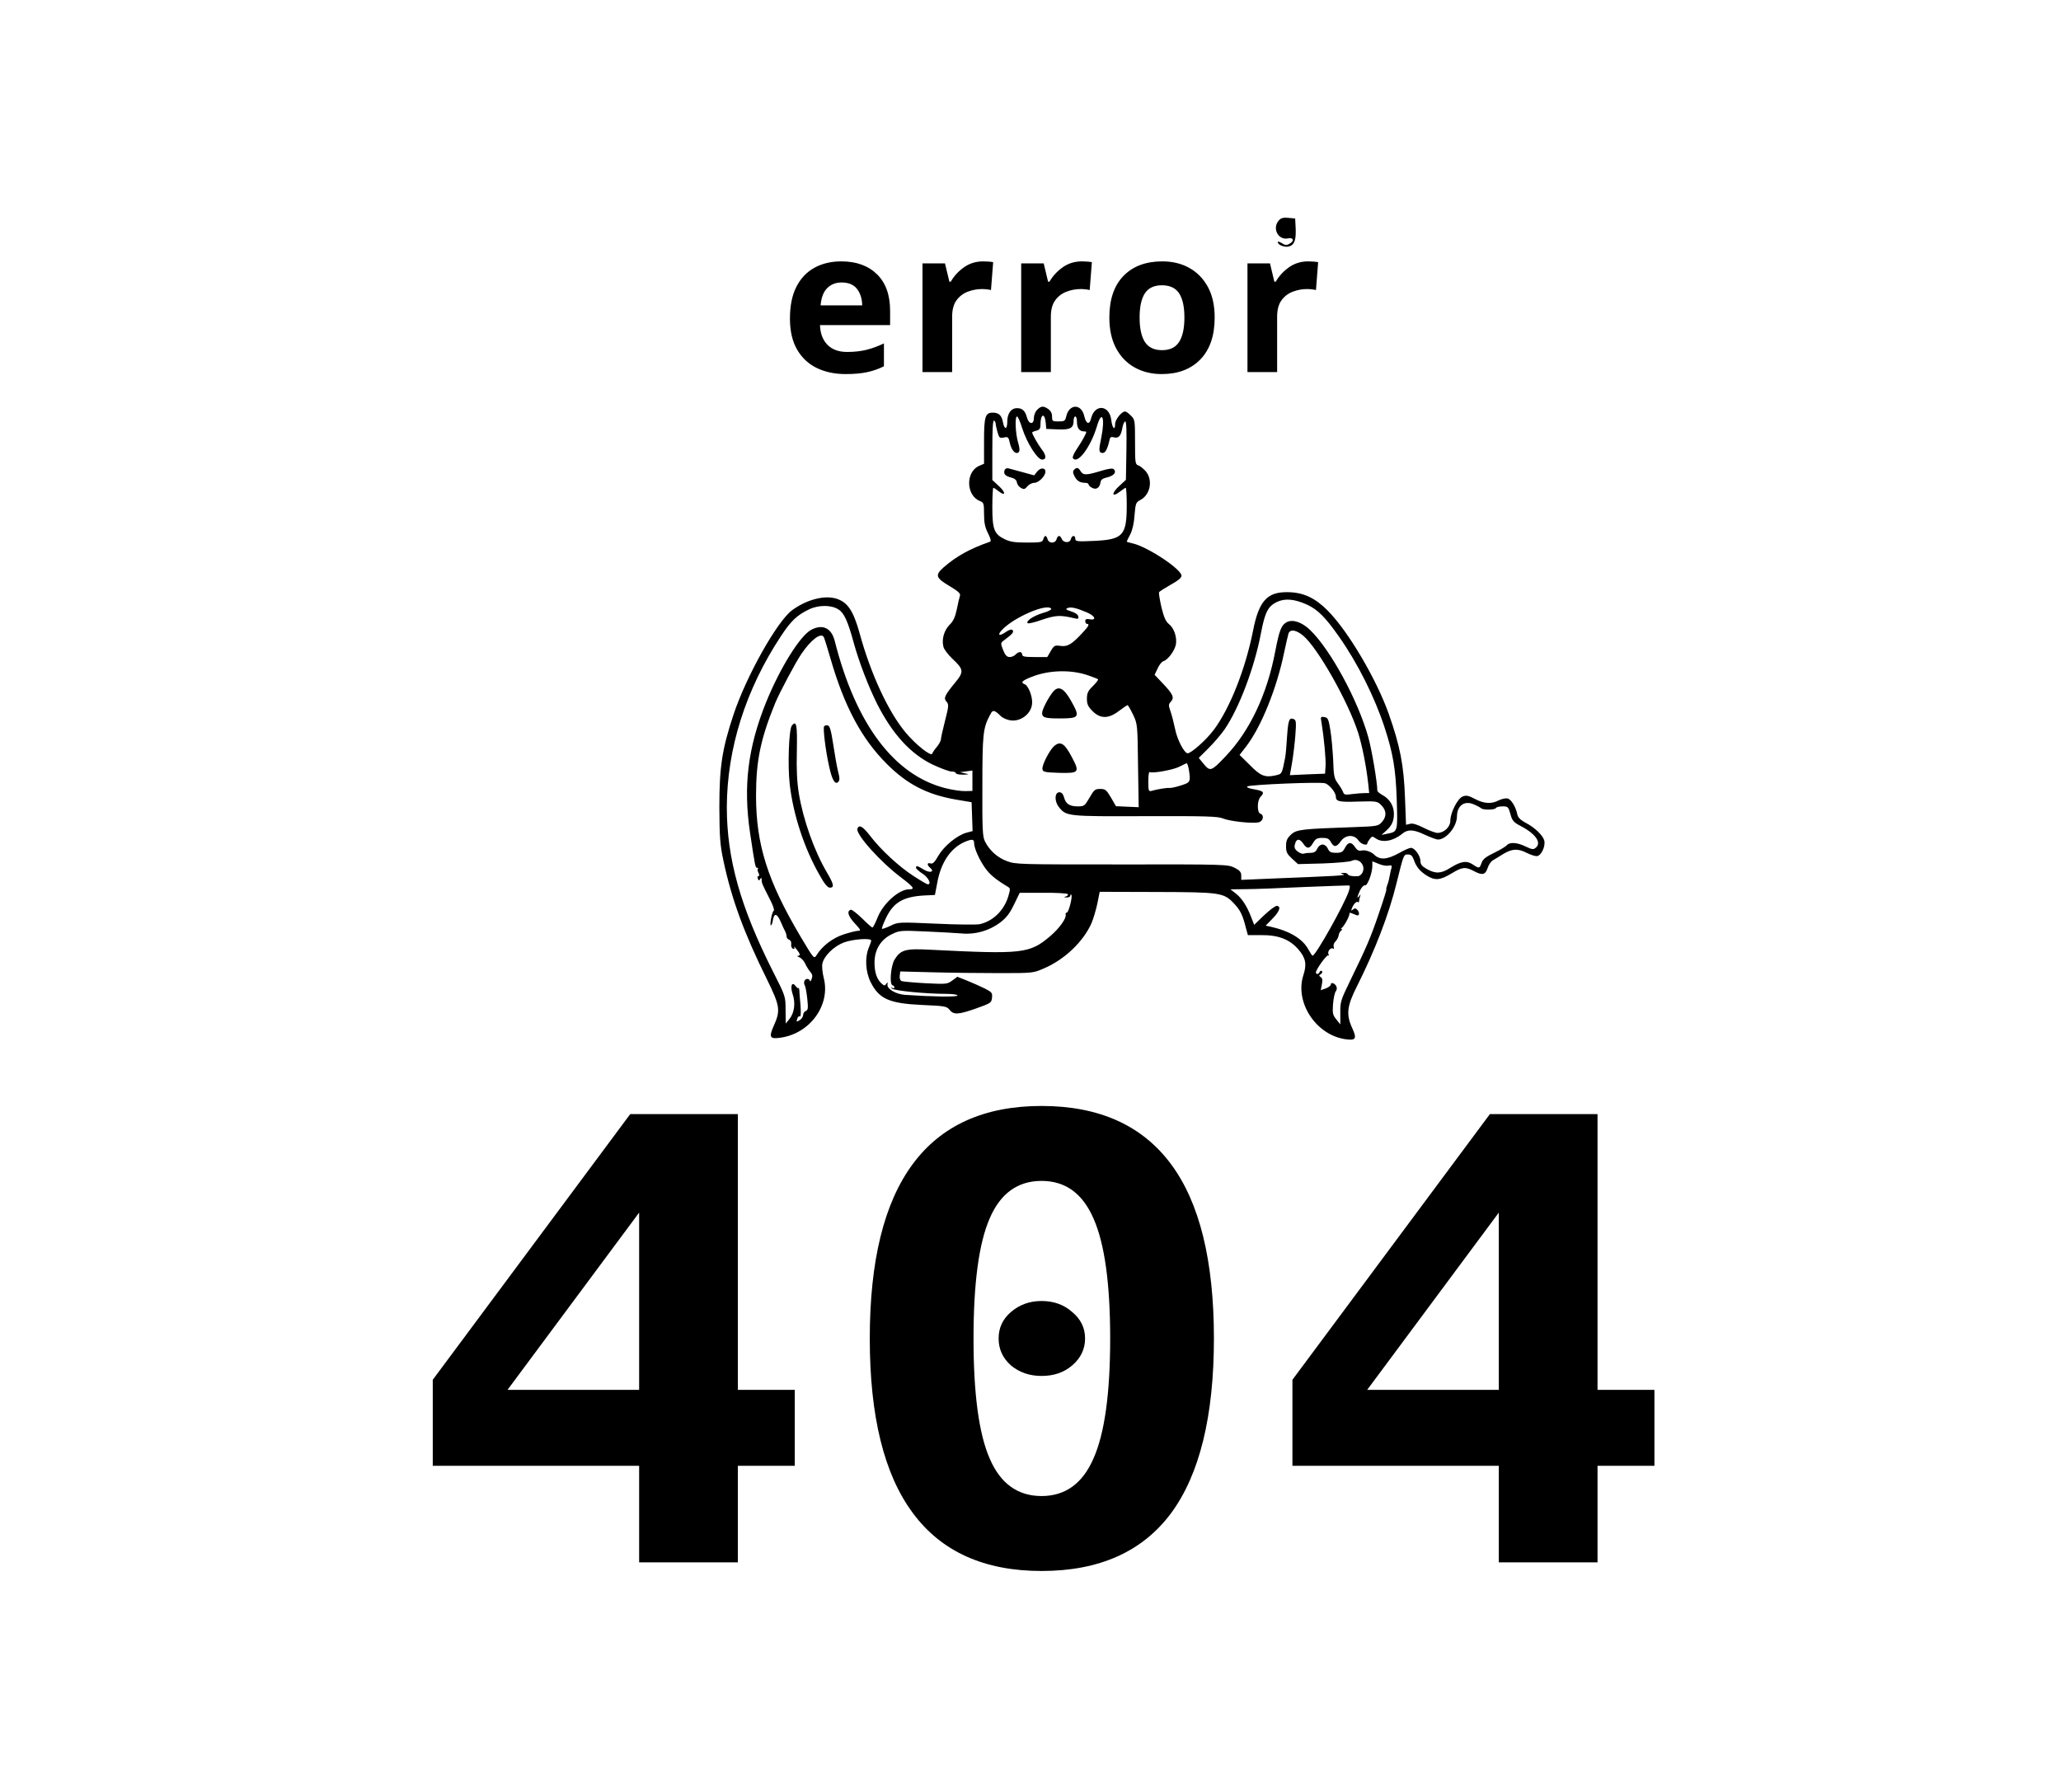
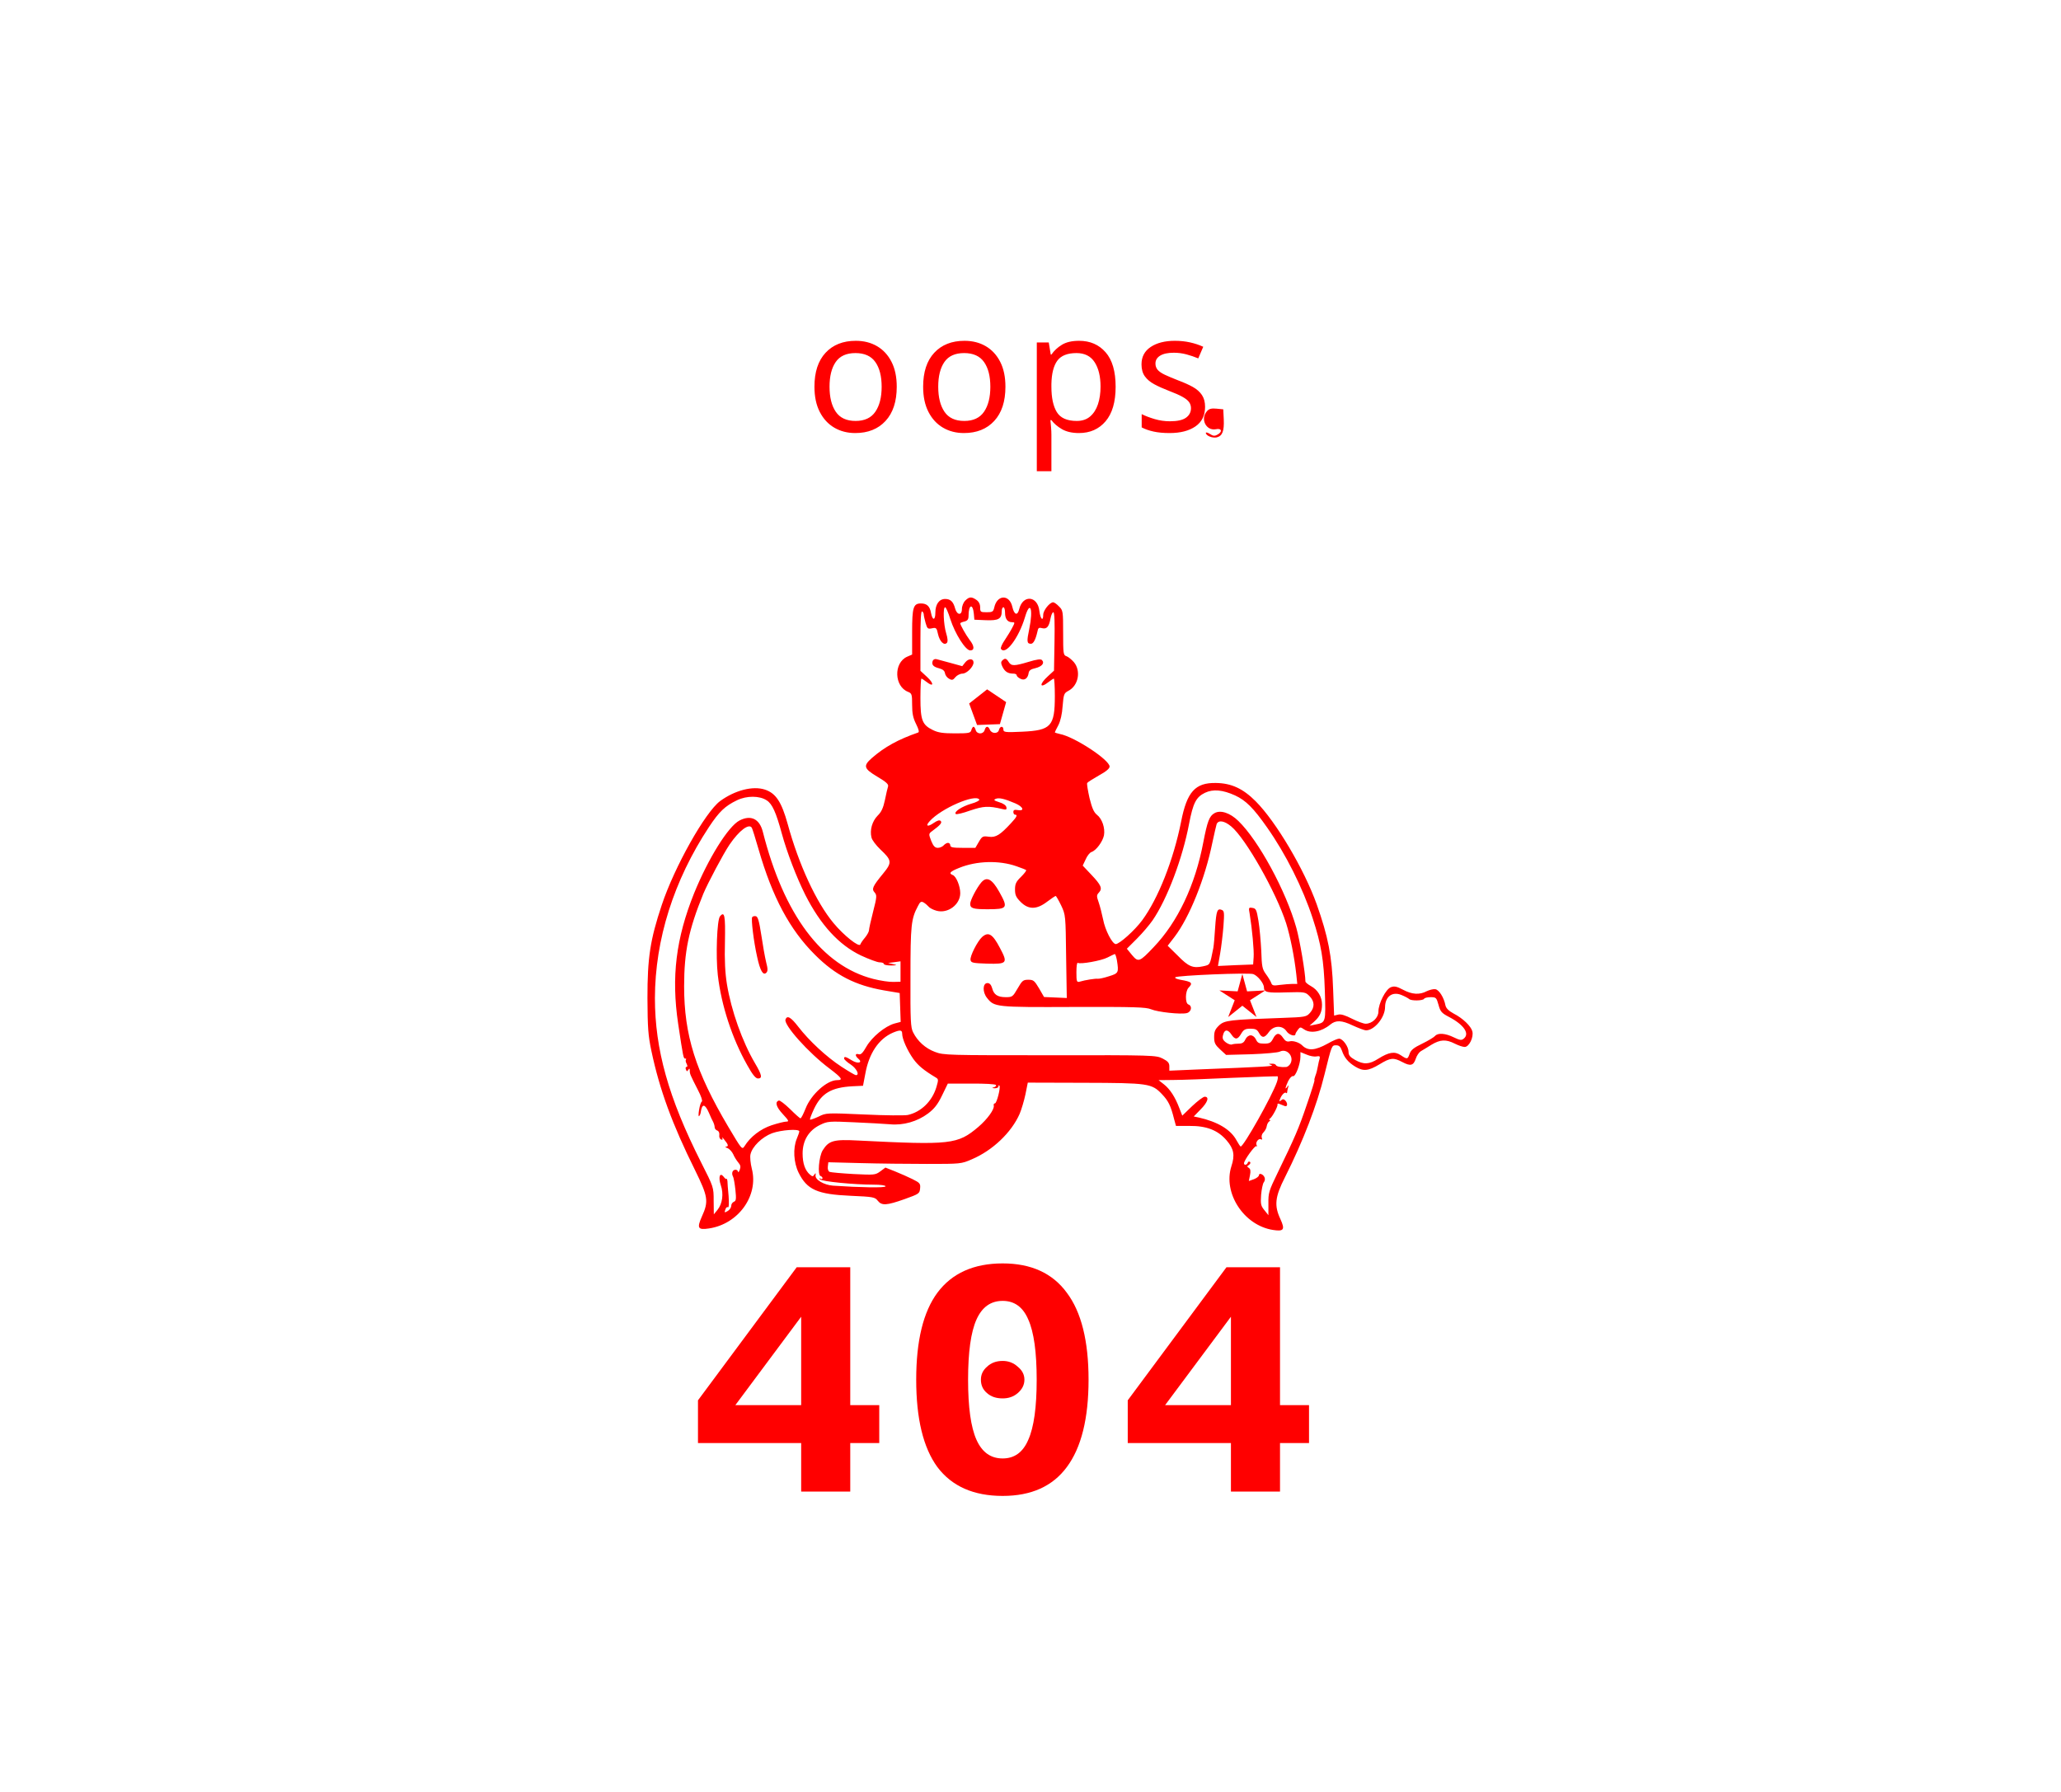
<svg xmlns="http://www.w3.org/2000/svg" width="1242" height="1080" preserveAspectRatio="xMidYMid meet" version="1.0">
  <g class="layer">
-     <g fill="#000000" id="svg_1" transform="translate(0,1080) scale(0.1,-0.1)">
-       <path d="m7707,9472c-42,-46 -6,-120 53,-109c36,8 42,-16 9,-33c-16,-9 -26,-8 -45,5c-13,8 -24,11 -24,6c0,-17 40,-33 66,-27c34,9 45,38 42,108l-3,61l-41,4c-30,3 -45,-1 -57,-15z" id="svg_2" />
-       <path d="m6250,8330c-11,-11 -20,-33 -20,-51c0,-40 -30,-37 -41,4c-11,41 -28,57 -60,57c-36,0 -59,-32 -59,-82c0,-48 -17,-50 -26,-3c-7,41 -25,58 -61,58c-46,0 -53,-24 -53,-172l0,-136l-30,-13c-83,-37 -78,-180 6,-212c22,-9 24,-15 24,-78c0,-53 6,-80 24,-116c16,-32 20,-49 12,-51c-121,-42 -202,-87 -279,-154c-53,-47 -49,-63 33,-112c54,-32 69,-46 65,-59c-3,-9 -12,-46 -19,-82c-10,-47 -21,-72 -44,-94c-33,-34 -48,-87 -37,-131c3,-16 28,-48 54,-73c69,-65 71,-78 17,-144c-65,-79 -71,-94 -52,-115c14,-16 14,-26 -9,-115c-14,-54 -25,-105 -25,-113c0,-8 -11,-28 -24,-44c-13,-15 -26,-34 -28,-41c-7,-20 -101,55 -162,129c-104,125 -209,352 -276,597c-37,133 -71,185 -137,207c-73,24 -181,-4 -270,-69c-90,-67 -275,-396 -352,-627c-70,-210 -86,-318 -86,-560c1,-181 4,-225 24,-320c49,-232 125,-440 263,-718c78,-159 83,-187 41,-279c-31,-70 -24,-82 42,-72c178,26 301,198 259,360c-8,32 -12,71 -8,87c10,46 69,104 130,127c55,20 164,28 164,11c0,-5 -7,-25 -15,-44c-24,-58 -19,-144 11,-205c51,-103 113,-130 312,-139c138,-6 148,-8 165,-30c24,-30 52,-29 162,10c86,31 90,33 93,64c3,29 -1,34 -45,56c-26,13 -74,34 -106,47l-58,23l-31,-23c-30,-22 -36,-22 -160,-16c-72,4 -137,10 -145,13c-8,3 -13,16 -11,32l3,26l195,-5c107,-3 287,-5 400,-5c202,0 206,0 270,28c125,53 239,162 288,274c11,26 27,80 35,118l14,70l339,-1c388,-1 408,-4 469,-68c39,-41 53,-68 74,-152l11,-40l82,0c102,1 171,-26 223,-87c44,-51 51,-89 29,-156c-52,-161 75,-357 251,-384c65,-10 73,2 45,64c-39,83 -34,134 27,254c109,217 193,435 238,619c44,177 43,176 70,176c18,0 26,-8 35,-32c14,-42 38,-71 81,-97c48,-29 78,-26 145,14c67,41 85,42 138,14c49,-26 67,-22 81,20c6,19 20,39 30,45c10,6 39,23 64,39c53,32 88,34 141,7c22,-11 48,-20 60,-20c26,0 55,58 46,94c-8,31 -57,79 -114,108c-29,16 -44,31 -48,48c-9,48 -39,95 -61,98c-12,2 -35,-4 -52,-12c-43,-23 -89,-20 -143,9c-38,20 -52,23 -73,15c-31,-12 -75,-98 -75,-147c0,-37 -38,-73 -77,-73c-13,0 -50,14 -82,30c-41,21 -67,29 -83,25l-25,-6l-6,158c-7,202 -30,318 -99,513c-75,210 -245,498 -368,621c-76,76 -146,109 -240,110c-124,2 -174,-53 -209,-233c-46,-230 -138,-464 -235,-595c-45,-61 -137,-143 -159,-143c-21,1 -64,84 -76,148c-7,34 -19,81 -27,104c-13,37 -13,43 2,59c22,24 13,45 -47,108l-51,54l18,38c9,21 25,41 35,44c28,9 67,62 75,100c8,44 -11,100 -42,124c-19,15 -30,41 -45,101c-10,45 -17,86 -14,91c3,5 35,25 70,45c44,24 65,42 65,54c0,40 -211,179 -299,196c-17,4 -31,8 -31,10c0,2 9,21 21,43c13,25 23,68 26,116c6,71 8,77 34,91c61,31 78,120 34,173c-14,16 -35,33 -45,36c-19,6 -20,16 -20,141c0,130 -1,136 -25,159c-13,14 -29,25 -35,25c-21,0 -60,-49 -60,-75c0,-43 -17,-27 -23,22c-10,93 -100,101 -122,11c-10,-41 -30,-34 -41,14c-17,77 -92,75 -109,-3c-6,-26 -11,-29 -46,-29c-37,0 -39,2 -39,29c0,20 -8,35 -22,45c-30,21 -44,20 -68,-4zm52,-80l3,-35l70,-3c76,-3 95,8 95,55c0,13 5,23 10,23c6,0 10,-15 10,-33c0,-37 15,-57 42,-57c18,0 18,-2 2,-32c-9,-18 -30,-52 -46,-76c-16,-23 -26,-47 -23,-52c26,-43 107,63 145,190c31,105 51,52 26,-70c-16,-76 -15,-90 10,-90c15,0 28,25 39,73c4,23 9,26 28,21c29,-7 42,9 51,59c4,20 11,37 17,37c7,0 9,-61 7,-176l-3,-176l-37,-34c-54,-49 -50,-77 5,-34c14,11 28,20 31,20c3,0 6,-47 6,-105c0,-183 -23,-207 -197,-215c-103,-5 -113,-3 -113,13c0,23 -21,22 -27,-3c-6,-24 -45,-23 -55,3c-10,23 -24,22 -31,-3c-3,-12 -14,-20 -27,-20c-13,0 -24,8 -27,20c-3,11 -9,20 -13,20c-4,0 -10,-9 -13,-20c-5,-18 -14,-20 -98,-20c-72,0 -102,4 -134,20c-64,31 -75,59 -75,194c0,64 3,116 6,116c3,0 17,-9 31,-20c43,-34 46,-10 4,29l-41,38l0,182c0,119 3,180 10,176c6,-3 10,-12 10,-18c0,-7 5,-29 11,-51c10,-35 13,-38 38,-33c26,6 29,3 37,-35c10,-44 36,-70 53,-53c7,7 6,27 -4,59c-16,54 -20,156 -6,156c5,0 19,-32 31,-71c29,-90 92,-189 120,-189c27,0 26,26 -4,64c-22,29 -56,90 -56,99c0,3 11,8 25,11c19,5 25,13 25,35c0,68 26,76 32,11zm1574,-1094c65,-30 111,-76 193,-193c112,-159 215,-364 275,-548c51,-156 67,-251 73,-435c6,-194 7,-192 -57,-205l-35,-7l27,24c35,31 48,59 48,103c0,47 -25,89 -67,112c-18,10 -33,22 -33,28c0,49 -34,251 -55,324c-62,221 -227,525 -349,643c-50,49 -108,68 -144,47c-31,-17 -43,-50 -67,-174c-49,-260 -154,-481 -299,-633c-86,-91 -93,-93 -131,-48l-31,38l61,61c34,34 76,84 94,110c88,128 181,375 220,582c24,125 42,161 96,187c49,23 106,18 181,-16zm-2822,-30c33,-21 56,-72 91,-201c31,-113 88,-262 141,-368c92,-181 202,-302 336,-366c48,-22 98,-41 112,-41c14,0 26,-4 26,-10c0,-5 19,-9 43,-9c38,1 40,2 12,8l-30,7l38,5l37,5l0,-61l0,-62l-43,-1c-24,-1 -78,7 -121,18c-309,79 -539,386 -666,888c-20,77 -72,102 -140,67c-68,-35 -189,-230 -274,-439c-109,-272 -138,-503 -96,-786c31,-207 32,-210 43,-210c6,0 7,-3 4,-6c-3,-4 -2,-15 4,-25c6,-13 6,-19 0,-19c-6,0 -8,-7 -4,-16c5,-13 7,-13 14,-2c7,10 9,9 9,-5c0,-19 2,-24 49,-116c19,-36 29,-66 24,-70c-6,-3 -13,-26 -17,-51c-4,-24 -4,-41 0,-37c5,4 9,15 10,23c8,54 25,53 50,-4c8,-20 20,-45 25,-54c5,-10 9,-24 9,-32c0,-8 7,-17 16,-20c9,-3 14,-15 12,-28c-2,-11 3,-23 11,-26c9,-3 11,0 7,9c-4,8 2,3 13,-11c24,-29 26,-40 9,-41c-7,0 -3,-4 10,-9c12,-5 27,-22 34,-37c6,-15 20,-37 30,-49c14,-16 16,-26 9,-45c-5,-13 -10,-18 -10,-11c-1,6 -7,12 -15,12c-18,0 -26,-20 -16,-40c5,-8 11,-45 15,-81c6,-56 4,-67 -9,-72c-9,-4 -16,-14 -16,-24c0,-10 -9,-24 -20,-31c-22,-13 -23,-12 -14,12c3,9 10,13 15,10c5,-3 6,27 3,68c-4,40 -7,81 -7,90c-1,9 -3,15 -6,13c-2,-3 -10,3 -17,13c-23,29 -33,-3 -17,-51c18,-52 10,-112 -20,-149l-22,-27l-1,82c0,82 0,82 -76,232c-196,388 -278,680 -278,990c1,352 113,708 326,1031c61,92 96,126 169,161c58,28 136,28 179,-1zm1281,5c3,-5 -19,-17 -49,-25c-57,-17 -106,-49 -93,-62c4,-4 43,5 87,21c81,27 109,29 193,9c24,-6 28,-4 25,11c-2,11 -19,23 -43,30c-31,10 -36,14 -22,20c20,9 54,1 119,-27c49,-21 58,-49 12,-40c-17,3 -24,0 -24,-12c0,-9 5,-16 10,-16c17,0 11,-14 -23,-50c-66,-72 -93,-89 -135,-83c-36,5 -40,3 -60,-31l-21,-36l-76,0c-60,0 -75,3 -75,15c0,8 -6,15 -14,15c-7,0 -19,-7 -26,-15c-7,-8 -23,-15 -35,-15c-17,0 -27,10 -40,42c-16,42 -16,43 7,60c49,36 60,50 50,60c-7,7 -20,3 -42,-12c-37,-26 -52,-19 -24,11c69,77 276,166 299,130zm1518,-162c87,-72 271,-397 331,-584c25,-80 49,-200 61,-307l6,-58l-29,0c-16,0 -50,-3 -75,-6c-40,-6 -48,-4 -53,12c-4,11 -18,34 -32,53c-22,30 -25,45 -28,140c-3,58 -10,140 -17,181c-11,67 -15,75 -36,78c-23,4 -24,2 -17,-35c15,-92 27,-222 24,-262l-3,-44l-106,-4l-106,-5l13,74c7,40 16,115 20,165c6,82 5,93 -10,99c-27,11 -33,-5 -40,-106c-3,-52 -8,-108 -11,-124c-21,-105 -18,-100 -62,-110c-61,-13 -88,-2 -153,65l-60,59l41,53c90,118 184,351 228,567c11,52 23,103 26,113c11,26 46,21 88,-14zm-2889,-8c3,-5 22,-64 41,-131c83,-287 187,-483 340,-635c123,-123 243,-184 415,-214l95,-16l3,-87l3,-87l-38,-10c-56,-16 -134,-80 -168,-138c-22,-39 -34,-51 -47,-47c-22,7 -23,-9 -3,-26c30,-25 -1,-34 -38,-11c-38,23 -47,26 -47,11c0,-5 18,-22 40,-36c36,-24 55,-64 31,-64c-5,0 -44,23 -87,51c-89,58 -195,156 -261,242c-44,57 -66,69 -76,43c-13,-32 139,-202 265,-296c75,-57 84,-70 46,-70c-61,0 -157,-86 -190,-171c-13,-32 -26,-59 -31,-59c-4,0 -32,25 -63,56c-31,30 -61,53 -67,51c-25,-8 -17,-38 24,-82c36,-39 39,-45 20,-45c-11,0 -51,-10 -88,-22c-66,-22 -128,-69 -163,-126c-15,-23 -17,-19 -98,117c-197,333 -266,552 -266,846c0,209 27,341 116,559c27,64 120,240 158,296c58,85 117,129 134,101zm1595,-232c30,-10 56,-21 58,-23c3,-3 -11,-21 -31,-41c-30,-29 -36,-43 -36,-76c0,-33 6,-47 34,-75c47,-47 96,-47 159,1c25,19 49,35 52,35c3,0 18,-26 33,-57c27,-57 27,-61 30,-308l4,-250l-69,3l-68,3l-30,52c-28,47 -34,52 -65,52c-31,0 -37,-5 -64,-52c-29,-50 -32,-53 -71,-53c-50,0 -73,15 -83,55c-6,20 -15,30 -28,30c-29,0 -31,-54 -3,-89c44,-56 51,-57 522,-55c365,1 437,-1 467,-14c41,-17 178,-32 215,-23c28,7 35,43 10,52c-10,4 -15,20 -15,46c0,22 7,46 15,54c29,30 21,37 -49,49c-21,4 -35,10 -30,15c12,11 444,29 470,19c27,-10 64,-56 64,-80c0,-30 20,-34 137,-30c109,3 113,2 137,-22c32,-32 33,-68 4,-101c-22,-25 -28,-26 -168,-31c-316,-11 -347,-14 -380,-45c-24,-23 -30,-36 -30,-70c0,-36 6,-47 36,-75l36,-33l151,4c84,3 162,10 173,16c43,21 87,-29 64,-72c-6,-11 -18,-21 -28,-21c-31,-2 -57,3 -60,12c-2,5 -13,9 -25,8c-21,0 -21,-1 -2,-8c19,-8 -28,-10 -452,-27l-163,-7l0,26c0,21 -9,31 -40,47c-40,20 -54,21 -680,20c-616,0 -640,0 -692,20c-57,21 -105,64 -132,118c-15,29 -17,72 -16,335c0,311 4,349 45,426c13,26 19,30 34,22c10,-6 23,-17 30,-25c7,-9 29,-20 48,-25c68,-19 143,37 143,106c0,42 -24,101 -45,109c-26,10 -17,21 38,43c105,43 241,47 346,10zm605,-566c12,-76 10,-79 -48,-97c-30,-10 -60,-16 -68,-15c-12,2 -74,-7 -110,-18c-16,-4 -18,3 -18,57c0,34 3,59 8,57c16,-10 143,13 179,32c21,11 41,20 44,21c4,0 9,-17 13,-37zm1761,-234c12,-12 82,-11 90,1c3,6 21,10 40,10c32,0 35,-3 47,-46c11,-41 19,-50 63,-73c90,-47 127,-101 89,-131c-13,-11 -23,-10 -60,8c-51,25 -96,28 -113,8c-7,-8 -42,-29 -77,-46c-50,-24 -68,-38 -76,-61c-12,-34 -14,-35 -53,-9c-37,25 -72,19 -136,-21c-55,-35 -88,-36 -140,-7c-30,17 -39,28 -39,48c0,32 -35,80 -57,80c-9,0 -40,-13 -69,-30c-76,-42 -119,-45 -154,-10c-17,17 -54,29 -74,24c-17,-4 -27,1 -40,20c-22,34 -42,33 -61,-4c-13,-25 -21,-30 -54,-30c-31,0 -40,5 -49,25c-7,15 -20,25 -32,25c-12,0 -25,-10 -32,-25c-8,-18 -19,-25 -39,-25c-15,0 -34,-2 -42,-5c-7,-3 -24,3 -37,13c-18,14 -22,25 -16,45c8,34 29,34 50,2c22,-33 38,-32 59,5c15,25 25,30 56,30c30,0 40,-5 51,-25c18,-33 34,-32 60,5c28,40 81,42 106,5c15,-23 54,-35 54,-17c0,4 7,15 15,26c13,17 15,17 37,2c39,-27 105,-15 158,29c34,28 69,26 134,-5c35,-16 72,-30 81,-30c51,0 115,78 115,141c1,63 44,95 99,72c20,-8 40,-19 46,-24zm-3055,-209c0,-32 31,-101 67,-152c29,-40 62,-68 137,-113c15,-9 15,-14 2,-58c-26,-85 -92,-149 -172,-167c-19,-4 -137,-3 -263,3c-227,10 -229,10 -275,-13c-26,-12 -49,-20 -51,-18c-3,2 8,31 24,65c45,94 104,129 231,136l64,3l14,73c22,123 81,210 166,247c43,18 56,17 56,-6zm2497,-137c18,3 22,1 19,-12c-3,-9 -8,-30 -11,-48c-3,-18 -9,-43 -15,-57c-5,-15 -8,-26 -5,-26c2,0 -18,-66 -46,-146c-49,-145 -72,-198 -177,-414c-52,-107 -56,-120 -55,-184l0,-70l-24,30c-21,26 -24,36 -20,92c3,34 10,68 16,76c6,7 9,20 5,29c-7,20 -34,30 -34,14c0,-7 -14,-18 -30,-24l-31,-11l7,35c5,25 3,38 -7,44c-12,8 -12,10 1,18c8,6 11,14 6,18c-5,4 -11,2 -13,-4c-5,-15 -23,-18 -23,-4c0,18 67,111 75,103c5,-4 5,-1 1,6c-9,16 12,44 27,35c6,-4 8,0 4,10c-3,9 1,24 11,33c9,9 18,26 19,37c2,12 9,25 16,29c6,4 8,8 2,8c-6,0 -5,3 1,8c14,9 49,74 46,86c-2,5 4,6 13,2c8,-3 22,-9 30,-12c18,-7 20,17 3,34c-8,8 -15,9 -25,0c-11,-9 -12,-7 -6,8c9,25 29,45 37,37c3,-4 6,-1 6,5c0,5 3,19 6,29c5,15 4,15 -5,3c-16,-22 -13,-5 5,34c10,19 22,32 29,30c15,-6 45,74 45,117l0,28l37,-15c20,-9 47,-14 60,-11zm-239,-155c-29,-84 -200,-388 -218,-388c-3,0 -14,17 -25,37c-35,65 -113,112 -229,138l-29,6l41,42c44,44 54,77 25,77c-9,0 -43,-26 -76,-57l-59,-57l-18,46c-25,66 -56,114 -93,143l-32,25l90,1c50,0 209,6 355,13c146,6 268,10 272,9c4,-2 2,-18 -4,-35zm-1693,-17c3,-5 -3,-12 -12,-14c-14,-4 -13,-5 5,-6c12,0 22,4 22,11c0,6 3,9 6,5c9,-9 -16,-107 -27,-107c-6,0 -9,-6 -7,-13c5,-22 -38,-82 -93,-129c-125,-106 -166,-110 -724,-82c-148,8 -177,0 -214,-59c-23,-38 -32,-148 -13,-155c7,-2 12,-8 12,-13c0,-6 -6,-7 -12,-3c-9,5 -10,4 -3,-4c12,-13 205,-32 323,-32c43,0 72,-4 72,-10c0,-10 -156,-7 -317,4c-54,4 -109,36 -105,62c2,15 1,16 -7,5c-8,-13 -12,-13 -26,-1c-30,25 -45,68 -45,128c0,78 37,139 105,172c45,22 54,23 204,16c86,-4 184,-9 217,-12c81,-8 166,17 230,65c37,28 58,54 84,108l35,72l142,0c78,1 144,-3 148,-8z" id="svg_3" />
-       <path d="m6054,7967c-8,-23 3,-36 39,-45c22,-6 33,-15 35,-30c2,-12 13,-27 25,-33c17,-10 24,-8 38,10c9,11 29,21 42,21c26,0 67,41 67,67c0,25 -29,26 -49,2l-19,-24l-69,19c-37,10 -76,21 -85,23c-10,3 -20,-1 -24,-10z" id="svg_4" />
-       <path d="m6473,7969c-9,-9 -8,-19 2,-39c15,-29 33,-40 66,-40c10,0 19,-4 19,-10c0,-5 9,-14 21,-20c25,-14 46,0 51,33c2,16 13,24 41,30c40,10 57,31 39,49c-7,7 -31,4 -80,-11c-87,-26 -104,-26 -120,-1c-14,23 -23,25 -39,9z" id="svg_5" />
-       <path d="m4772,6427c-18,-21 -26,-240 -13,-354c21,-182 86,-381 177,-542c32,-58 51,-81 65,-81c28,0 24,21 -18,92c-77,131 -143,318 -169,476c-11,68 -15,144 -12,256c3,158 -2,187 -30,153z" id="svg_6" />
-       <path d="m4966,6422c-7,-12 9,-146 30,-239c18,-84 36,-114 55,-96c10,10 10,23 -1,65c-7,29 -20,102 -29,163c-13,85 -21,111 -33,113c-9,2 -19,-1 -22,-6z" id="svg_7" />
-       <path d="m6348,6633c-28,-32 -68,-109 -68,-130c0,-28 18,-33 105,-33c120,0 125,7 70,105c-43,77 -75,94 -107,58z" id="svg_8" />
-       <path d="m6352,6303c-28,-25 -75,-117 -70,-139c3,-17 15,-19 101,-22c120,-3 125,3 76,95c-44,84 -69,99 -107,66z" id="svg_9" />
+     <g fill="#000000" id="svg_1" transform="matrix(0.1 0 0 -0.1 0 0)">
+       <path d="m7273.67,-2478c-42,-46 -6,-120 53,-109c36,8 42,-16 9,-33c-16,-9 -26,-8 -45,5c-13,8 -24,11 -24,6c0,-17 40,-33 66,-27c34,9 45,38 42,108l-3,61l-41,4c-30,3 -45,-1 -57,-15z" fill="#ff0000" id="svg_2" />
+       <path d="m5816.67,-3620c-11,-11 -20,-33 -20,-51c0,-40 -30,-37 -41,4c-11,41 -28,57 -60,57c-36,0 -59,-32 -59,-82c0,-48 -17,-50 -26,-3c-7,41 -25,58 -61,58c-46,0 -53,-24 -53,-172l0,-136l-30,-13c-83,-37 -78,-180 6,-212c22,-9 24,-15 24,-78c0,-53 6,-80 24,-116c16,-32 20,-49 12,-51c-121,-42 -202,-87 -279,-154c-53,-47 -49,-63 33,-112c54,-32 69,-46 65,-59c-3,-9 -12,-46 -19,-82c-10,-47 -21,-72 -44,-94c-33,-34 -48,-87 -37,-131c3,-16 28,-48 54,-73c69,-65 71,-78 17,-144c-65,-79 -71,-94 -52,-115c14,-16 14,-26 -9,-115c-14,-54 -25,-105 -25,-113c0,-8 -11,-28 -24,-44c-13,-15 -26,-34 -28,-41c-7,-20 -101,55 -162,129c-104,125 -209,352 -276,597c-37,133 -71,185 -137,207c-73,24 -181,-4 -270,-69c-90,-67 -275,-396 -352,-627c-70,-210 -86,-318 -86,-560c1,-181 4,-225 24,-320c49,-232 125,-440 263,-718c78,-159 83,-187 41,-279c-31,-70 -24,-82 42,-72c178,26 301,198 259,360c-8,32 -12,71 -8,87c10,46 69,104 130,127c55,20 164,28 164,11c0,-5 -7,-25 -15,-44c-24,-58 -19,-144 11,-205c51,-103 113,-130 312,-139c138,-6 148,-8 165,-30c24,-30 52,-29 162,10c86,31 90,33 93,64c3,29 -1,34 -45,56c-26,13 -74,34 -106,47l-58,23l-31,-23c-30,-22 -36,-22 -160,-16c-72,4 -137,10 -145,13c-8,3 -13,16 -11,32l3,26l195,-5c107,-3 287,-5 400,-5c202,0 206,0 270,28c125,53 239,162 288,274c11,26 27,80 35,118l14,70l339,-1c388,-1 408,-4 469,-68c39,-41 53,-68 74,-152l11,-40l82,0c102,1 171,-26 223,-87c44,-51 51,-89 29,-156c-52,-161 75,-357 251,-384c65,-10 73,2 45,64c-39,83 -34,134 27,254c109,217 193,435 238,619c44,177 43,176 70,176c18,0 26,-8 35,-32c14,-42 38,-71 81,-97c48,-29 78,-26 145,14c67,41 85,42 138,14c49,-26 67,-22 81,20c6,19 20,39 30,45c10,6 39,23 64,39c53,32 88,34 141,7c22,-11 48,-20 60,-20c26,0 55,58 46,94c-8,31 -57,79 -114,108c-29,16 -44,31 -48,48c-9,48 -39,95 -61,98c-12,2 -35,-4 -52,-12c-43,-23 -89,-20 -143,9c-38,20 -52,23 -73,15c-31,-12 -75,-98 -75,-147c0,-37 -38,-73 -77,-73c-13,0 -50,14 -82,30c-41,21 -67,29 -83,25l-25,-6l-6,158c-7,202 -30,318 -99,513c-75,210 -245,498 -368,621c-76,76 -146,109 -240,110c-124,2 -174,-53 -209,-233c-46,-230 -138,-464 -235,-595c-45,-61 -137,-143 -159,-143c-21,1 -64,84 -76,148c-7,34 -19,81 -27,104c-13,37 -13,43 2,59c22,24 13,45 -47,108l-51,54l18,38c9,21 25,41 35,44c28,9 67,62 75,100c8,44 -11,100 -42,124c-19,15 -30,41 -45,101c-10,45 -17,86 -14,91c3,5 35,25 70,45c44,24 65,42 65,54c0,40 -211,179 -299,196c-17,4 -31,8 -31,10c0,2 9,21 21,43c13,25 23,68 26,116c6,71 8,77 34,91c61,31 78,120 34,173c-14,16 -35,33 -45,36c-19,6 -20,16 -20,141c0,130 -1,136 -25,159c-13,14 -29,25 -35,25c-21,0 -60,-49 -60,-75c0,-43 -17,-27 -23,22c-10,93 -100,101 -122,11c-10,-41 -30,-34 -41,14c-17,77 -92,75 -109,-3c-6,-26 -11,-29 -46,-29c-37,0 -39,2 -39,29c0,20 -8,35 -22,45c-30,21 -44,20 -68,-4zm52,-80l3,-35l70,-3c76,-3 95,8 95,55c0,13 5,23 10,23c6,0 10,-15 10,-33c0,-37 15,-57 42,-57c18,0 18,-2 2,-32c-9,-18 -30,-52 -46,-76c-16,-23 -26,-47 -23,-52c26,-43 107,63 145,190c31,105 51,52 26,-70c-16,-76 -15,-90 10,-90c15,0 28,25 39,73c4,23 9,26 28,21c29,-7 42,9 51,59c4,20 11,37 17,37c7,0 9,-61 7,-176l-3,-176l-37,-34c-54,-49 -50,-77 5,-34c14,11 28,20 31,20c3,0 6,-47 6,-105c0,-183 -23,-207 -197,-215c-103,-5 -113,-3 -113,13c0,23 -21,22 -27,-3c-6,-24 -45,-23 -55,3c-10,23 -24,22 -31,-3c-3,-12 -14,-20 -27,-20c-13,0 -24,8 -27,20c-3,11 -9,20 -13,20c-4,0 -10,-9 -13,-20c-5,-18 -14,-20 -98,-20c-72,0 -102,4 -134,20c-64,31 -75,59 -75,194c0,64 3,116 6,116c3,0 17,-9 31,-20c43,-34 46,-10 4,29l-41,38l0,182c0,119 3,180 10,176c6,-3 10,-12 10,-18c0,-7 5,-29 11,-51c10,-35 13,-38 38,-33c26,6 29,3 37,-35c10,-44 36,-70 53,-53c7,7 6,27 -4,59c-16,54 -20,156 -6,156c5,0 19,-32 31,-71c29,-90 92,-189 120,-189c27,0 26,26 -4,64c-22,29 -56,90 -56,99c0,3 11,8 25,11c19,5 25,13 25,35c0,68 26,76 32,11zm1574,-1094c65,-30 111,-76 193,-193c112,-159 215,-364 275,-548c51,-156 67,-251 73,-435c6,-194 7,-192 -57,-205l-35,-7l27,24c35,31 48,59 48,103c0,47 -25,89 -67,112c-18,10 -33,22 -33,28c0,49 -34,251 -55,324c-62,221 -227,525 -349,643c-50,49 -108,68 -144,47c-31,-17 -43,-50 -67,-174c-49,-260 -154,-481 -299,-633c-86,-91 -93,-93 -131,-48l-31,38l61,61c34,34 76,84 94,110c88,128 181,375 220,582c24,125 42,161 96,187c49,23 106,18 181,-16zm-2822,-30c33,-21 56,-72 91,-201c31,-113 88,-262 141,-368c92,-181 202,-302 336,-366c48,-22 98,-41 112,-41c14,0 26,-4 26,-10c0,-5 19,-9 43,-9c38,1 40,2 12,8l-30,7l38,5l37,5l0,-61l0,-62l-43,-1c-24,-1 -78,7 -121,18c-309,79 -539,386 -666,888c-20,77 -72,102 -140,67c-68,-35 -189,-230 -274,-439c-109,-272 -138,-503 -96,-786c31,-207 32,-210 43,-210c6,0 7,-3 4,-6c-3,-4 -2,-15 4,-25c6,-13 6,-19 0,-19c-6,0 -8,-7 -4,-16c5,-13 7,-13 14,-2c7,10 9,9 9,-5c0,-19 2,-24 49,-116c19,-36 29,-66 24,-70c-6,-3 -13,-26 -17,-51c-4,-24 -4,-41 0,-37c5,4 9,15 10,23c8,54 25,53 50,-4c8,-20 20,-45 25,-54c5,-10 9,-24 9,-32c0,-8 7,-17 16,-20c9,-3 14,-15 12,-28c-2,-11 3,-23 11,-26c9,-3 11,0 7,9c-4,8 2,3 13,-11c24,-29 26,-40 9,-41c-7,0 -3,-4 10,-9c12,-5 27,-22 34,-37c6,-15 20,-37 30,-49c14,-16 16,-26 9,-45c-5,-13 -10,-18 -10,-11c-1,6 -7,12 -15,12c-18,0 -26,-20 -16,-40c5,-8 11,-45 15,-81c6,-56 4,-67 -9,-72c-9,-4 -16,-14 -16,-24c0,-10 -9,-24 -20,-31c-22,-13 -23,-12 -14,12c3,9 10,13 15,10c5,-3 6,27 3,68c-4,40 -7,81 -7,90c-1,9 -3,15 -6,13c-2,-3 -10,3 -17,13c-23,29 -33,-3 -17,-51c18,-52 10,-112 -20,-149l-22,-27l-1,82c0,82 0,82 -76,232c-196,388 -278,680 -278,990c1,352 113,708 326,1031c61,92 96,126 169,161c58,28 136,28 179,-1zm1281,5c3,-5 -19,-17 -49,-25c-57,-17 -106,-49 -93,-62c4,-4 43,5 87,21c81,27 109,29 193,9c24,-6 28,-4 25,11c-2,11 -19,23 -43,30c-31,10 -36,14 -22,20c20,9 54,1 119,-27c49,-21 58,-49 12,-40c-17,3 -24,0 -24,-12c0,-9 5,-16 10,-16c17,0 11,-14 -23,-50c-66,-72 -93,-89 -135,-83c-36,5 -40,3 -60,-31l-21,-36l-76,0c-60,0 -75,3 -75,15c0,8 -6,15 -14,15c-7,0 -19,-7 -26,-15c-7,-8 -23,-15 -35,-15c-17,0 -27,10 -40,42c-16,42 -16,43 7,60c49,36 60,50 50,60c-7,7 -20,3 -42,-12c-37,-26 -52,-19 -24,11c69,77 276,166 299,130zm1518,-162c87,-72 271,-397 331,-584c25,-80 49,-200 61,-307l6,-58l-29,0c-16,0 -50,-3 -75,-6c-40,-6 -48,-4 -53,12c-4,11 -18,34 -32,53c-22,30 -25,45 -28,140c-3,58 -10,140 -17,181c-11,67 -15,75 -36,78c-23,4 -24,2 -17,-35c15,-92 27,-222 24,-262l-3,-44l-106,-4l-106,-5l13,74c7,40 16,115 20,165c6,82 5,93 -10,99c-27,11 -33,-5 -40,-106c-3,-52 -8,-108 -11,-124c-21,-105 -18,-100 -62,-110c-61,-13 -88,-2 -153,65l-60,59l41,53c90,118 184,351 228,567c11,52 23,103 26,113c11,26 46,21 88,-14zm-2889,-8c3,-5 22,-64 41,-131c83,-287 187,-483 340,-635c123,-123 243,-184 415,-214l95,-16l3,-87l3,-87l-38,-10c-56,-16 -134,-80 -168,-138c-22,-39 -34,-51 -47,-47c-22,7 -23,-9 -3,-26c30,-25 -1,-34 -38,-11c-38,23 -47,26 -47,11c0,-5 18,-22 40,-36c36,-24 55,-64 31,-64c-5,0 -44,23 -87,51c-89,58 -195,156 -261,242c-44,57 -66,69 -76,43c-13,-32 139,-202 265,-296c75,-57 84,-70 46,-70c-61,0 -157,-86 -190,-171c-13,-32 -26,-59 -31,-59c-4,0 -32,25 -63,56c-31,30 -61,53 -67,51c-25,-8 -17,-38 24,-82c36,-39 39,-45 20,-45c-11,0 -51,-10 -88,-22c-66,-22 -128,-69 -163,-126c-15,-23 -17,-19 -98,117c-197,333 -266,552 -266,846c0,209 27,341 116,559c27,64 120,240 158,296c58,85 117,129 134,101zm1595,-232c30,-10 56,-21 58,-23c3,-3 -11,-21 -31,-41c-30,-29 -36,-43 -36,-76c0,-33 6,-47 34,-75c47,-47 96,-47 159,1c25,19 49,35 52,35c3,0 18,-26 33,-57c27,-57 27,-61 30,-308l4,-250l-69,3l-68,3l-30,52c-28,47 -34,52 -65,52c-31,0 -37,-5 -64,-52c-29,-50 -32,-53 -71,-53c-50,0 -73,15 -83,55c-6,20 -15,30 -28,30c-29,0 -31,-54 -3,-89c44,-56 51,-57 522,-55c365,1 437,-1 467,-14c41,-17 178,-32 215,-23c28,7 35,43 10,52c-10,4 -15,20 -15,46c0,22 7,46 15,54c29,30 21,37 -49,49c-21,4 -35,10 -30,15c12,11 444,29 470,19c27,-10 64,-56 64,-80c0,-30 20,-34 137,-30c109,3 113,2 137,-22c32,-32 33,-68 4,-101c-22,-25 -28,-26 -168,-31c-316,-11 -347,-14 -380,-45c-24,-23 -30,-36 -30,-70c0,-36 6,-47 36,-75l36,-33l151,4c84,3 162,10 173,16c43,21 87,-29 64,-72c-6,-11 -18,-21 -28,-21c-31,-2 -57,3 -60,12c-2,5 -13,9 -25,8c-21,0 -21,-1 -2,-8c19,-8 -28,-10 -452,-27l-163,-7l0,26c0,21 -9,31 -40,47c-40,20 -54,21 -680,20c-616,0 -640,0 -692,20c-57,21 -105,64 -132,118c-15,29 -17,72 -16,335c0,311 4,349 45,426c13,26 19,30 34,22c10,-6 23,-17 30,-25c7,-9 29,-20 48,-25c68,-19 143,37 143,106c0,42 -24,101 -45,109c-26,10 -17,21 38,43c105,43 241,47 346,10zm605,-566c12,-76 10,-79 -48,-97c-30,-10 -60,-16 -68,-15c-12,2 -74,-7 -110,-18c-16,-4 -18,3 -18,57c0,34 3,59 8,57c16,-10 143,13 179,32c21,11 41,20 44,21c4,0 9,-17 13,-37zm1761,-234c12,-12 82,-11 90,1c3,6 21,10 40,10c32,0 35,-3 47,-46c11,-41 19,-50 63,-73c90,-47 127,-101 89,-131c-13,-11 -23,-10 -60,8c-51,25 -96,28 -113,8c-7,-8 -42,-29 -77,-46c-50,-24 -68,-38 -76,-61c-12,-34 -14,-35 -53,-9c-37,25 -72,19 -136,-21c-55,-35 -88,-36 -140,-7c-30,17 -39,28 -39,48c0,32 -35,80 -57,80c-9,0 -40,-13 -69,-30c-76,-42 -119,-45 -154,-10c-17,17 -54,29 -74,24c-17,-4 -27,1 -40,20c-22,34 -42,33 -61,-4c-13,-25 -21,-30 -54,-30c-31,0 -40,5 -49,25c-7,15 -20,25 -32,25c-12,0 -25,-10 -32,-25c-8,-18 -19,-25 -39,-25c-15,0 -34,-2 -42,-5c-7,-3 -24,3 -37,13c-18,14 -22,25 -16,45c8,34 29,34 50,2c22,-33 38,-32 59,5c15,25 25,30 56,30c30,0 40,-5 51,-25c18,-33 34,-32 60,5c28,40 81,42 106,5c15,-23 54,-35 54,-17c0,4 7,15 15,26c13,17 15,17 37,2c39,-27 105,-15 158,29c34,28 69,26 134,-5c35,-16 72,-30 81,-30c51,0 115,78 115,141c1,63 44,95 99,72c20,-8 40,-19 46,-24zm-3055,-209c0,-32 31,-101 67,-152c29,-40 62,-68 137,-113c15,-9 15,-14 2,-58c-26,-85 -92,-149 -172,-167c-19,-4 -137,-3 -263,3c-227,10 -229,10 -275,-13c-26,-12 -49,-20 -51,-18c-3,2 8,31 24,65c45,94 104,129 231,136l64,3l14,73c22,123 81,210 166,247c43,18 56,17 56,-6zm2497,-137c18,3 22,1 19,-12c-3,-9 -8,-30 -11,-48c-3,-18 -9,-43 -15,-57c-5,-15 -8,-26 -5,-26c2,0 -18,-66 -46,-146c-49,-145 -72,-198 -177,-414c-52,-107 -56,-120 -55,-184l0,-70l-24,30c-21,26 -24,36 -20,92c3,34 10,68 16,76c6,7 9,20 5,29c-7,20 -34,30 -34,14c0,-7 -14,-18 -30,-24l-31,-11l7,35c5,25 3,38 -7,44c-12,8 -12,10 1,18c8,6 11,14 6,18c-5,4 -11,2 -13,-4c-5,-15 -23,-18 -23,-4c0,18 67,111 75,103c5,-4 5,-1 1,6c-9,16 12,44 27,35c6,-4 8,0 4,10c-3,9 1,24 11,33c9,9 18,26 19,37c2,12 9,25 16,29c6,4 8,8 2,8c-6,0 -5,3 1,8c14,9 49,74 46,86c-2,5 4,6 13,2c8,-3 22,-9 30,-12c18,-7 20,17 3,34c-8,8 -15,9 -25,0c-11,-9 -12,-7 -6,8c9,25 29,45 37,37c3,-4 6,-1 6,5c0,5 3,19 6,29c5,15 4,15 -5,3c-16,-22 -13,-5 5,34c10,19 22,32 29,30c15,-6 45,74 45,117l0,28l37,-15c20,-9 47,-14 60,-11zm-239,-155c-29,-84 -200,-388 -218,-388c-3,0 -14,17 -25,37c-35,65 -113,112 -229,138l-29,6l41,42c44,44 54,77 25,77c-9,0 -43,-26 -76,-57l-59,-57l-18,46c-25,66 -56,114 -93,143l-32,25l90,1c50,0 209,6 355,13c146,6 268,10 272,9c4,-2 2,-18 -4,-35zm-1693,-17c3,-5 -3,-12 -12,-14c-14,-4 -13,-5 5,-6c12,0 22,4 22,11c0,6 3,9 6,5c9,-9 -16,-107 -27,-107c-6,0 -9,-6 -7,-13c5,-22 -38,-82 -93,-129c-125,-106 -166,-110 -724,-82c-148,8 -177,0 -214,-59c-23,-38 -32,-148 -13,-155c7,-2 12,-8 12,-13c0,-6 -6,-7 -12,-3c-9,5 -10,4 -3,-4c12,-13 205,-32 323,-32c43,0 72,-4 72,-10c0,-10 -156,-7 -317,4c-54,4 -109,36 -105,62c2,15 1,16 -7,5c-8,-13 -12,-13 -26,-1c-30,25 -45,68 -45,128c0,78 37,139 105,172c45,22 54,23 204,16c86,-4 184,-9 217,-12c81,-8 166,17 230,65c37,28 58,54 84,108l35,72l142,0c78,1 144,-3 148,-8z" fill="#ff0000" id="svg_3" />
+       <path d="m5620.67,-3983c-8,-23 3,-36 39,-45c22,-6 33,-15 35,-30c2,-12 13,-27 25,-33c17,-10 24,-8 38,10c9,11 29,21 42,21c26,0 67,41 67,67c0,25 -29,26 -49,2l-19,-24l-69,19c-37,10 -76,21 -85,23c-10,3 -20,-1 -24,-10z" fill="#ff0000" id="svg_4" />
+       <path d="m6039.67,-3981c-9,-9 -8,-19 2,-39c15,-29 33,-40 66,-40c10,0 19,-4 19,-10c0,-5 9,-14 21,-20c25,-14 46,0 51,33c2,16 13,24 41,30c40,10 57,31 39,49c-7,7 -31,4 -80,-11c-87,-26 -104,-26 -120,-1c-14,23 -23,25 -39,9z" fill="#ff0000" id="svg_5" />
+       <path d="m4338.67,-5523c-18,-21 -26,-240 -13,-354c21,-182 86,-381 177,-542c32,-58 51,-81 65,-81c28,0 24,21 -18,92c-77,131 -143,318 -169,476c-11,68 -15,144 -12,256c3,158 -2,187 -30,153z" fill="#ff0000" id="svg_6" />
+       <path d="m4532.67,-5528c-7,-12 9,-146 30,-239c18,-84 36,-114 55,-96c10,10 10,23 -1,65c-7,29 -20,102 -29,163c-13,85 -21,111 -33,113c-9,2 -19,-1 -22,-6z" fill="#ff0000" id="svg_7" />
+       <path d="m5914.67,-5317c-28,-32 -68,-109 -68,-130c0,-28 18,-33 105,-33c120,0 125,7 70,105c-43,77 -75,94 -107,58z" fill="#ff0000" id="svg_8" />
+       <path d="m5918.67,-5647c-28,-25 -75,-117 -70,-139c3,-17 15,-19 101,-22c120,-3 125,3 76,95c-44,84 -69,99 -107,66z" fill="#ff0000" id="svg_9" />
    </g>
-     <text fill="#000000" font-family="Monospace" font-size="20" font-weight="bold" id="svg_11" stroke="#000000" stroke-width="0" text-anchor="middle" transform="matrix(21.512 0 0 18.5303 -18360.2 -15739.7)" x="882.67" xml:space="preserve" y="900.22">404</text>
-     <text fill="#000000" font-family="Fantasy" font-size="120" font-weight="bold" id="svg_10" letter-spacing="5" stroke="#000000" stroke-width="0" text-anchor="middle" x="633.75" xml:space="preserve" y="224.25">error</text>
+     <text fill="#ff0000" font-family="Monospace" font-size="10" font-weight="bold" id="svg_11" stroke="#000000" stroke-width="0" text-anchor="middle" transform="matrix(21.512 0 0 18.5303 -18360.2 -15739.7)" x="881.57" xml:space="preserve" y="897.92">404</text>
+     <polygon cx="768" cy="136" fill="#ff0000" id="svg_20" orient="point" point="5" points="748.666,587.022 751.515,597.502 762.496,596.937 753.276,602.849 757.214,612.98 748.666,606.154 740.119,612.98 744.056,602.849 734.836,596.937 745.817,597.502 748.666,587.022 751.515,597.502 " r="39.78" r2="13.26" radialshift="0" shape="star" starRadiusMultiplier="3" stroke="#000000" stroke-width="0" />
+     <polygon cx="133" cy="351" edge="37.91" fill="#ff0000" id="svg_34" orient="x" points="606.969,426.823 598.868,437.99 585.76,433.725 585.76,419.922 598.868,415.656 606.969,426.823 " shape="regularPoly" sides="5" stroke="#000000" stroke-width="0" transform="rotate(-20.183 596.364 426.823)" />
+     <text fill="#ff0000" font-family="Fantasy" font-size="100" id="svg_36" letter-spacing="5" stroke="#000000" stroke-width="0" text-anchor="middle" x="608" xml:space="preserve" y="260">oops</text>
  </g>
</svg>
